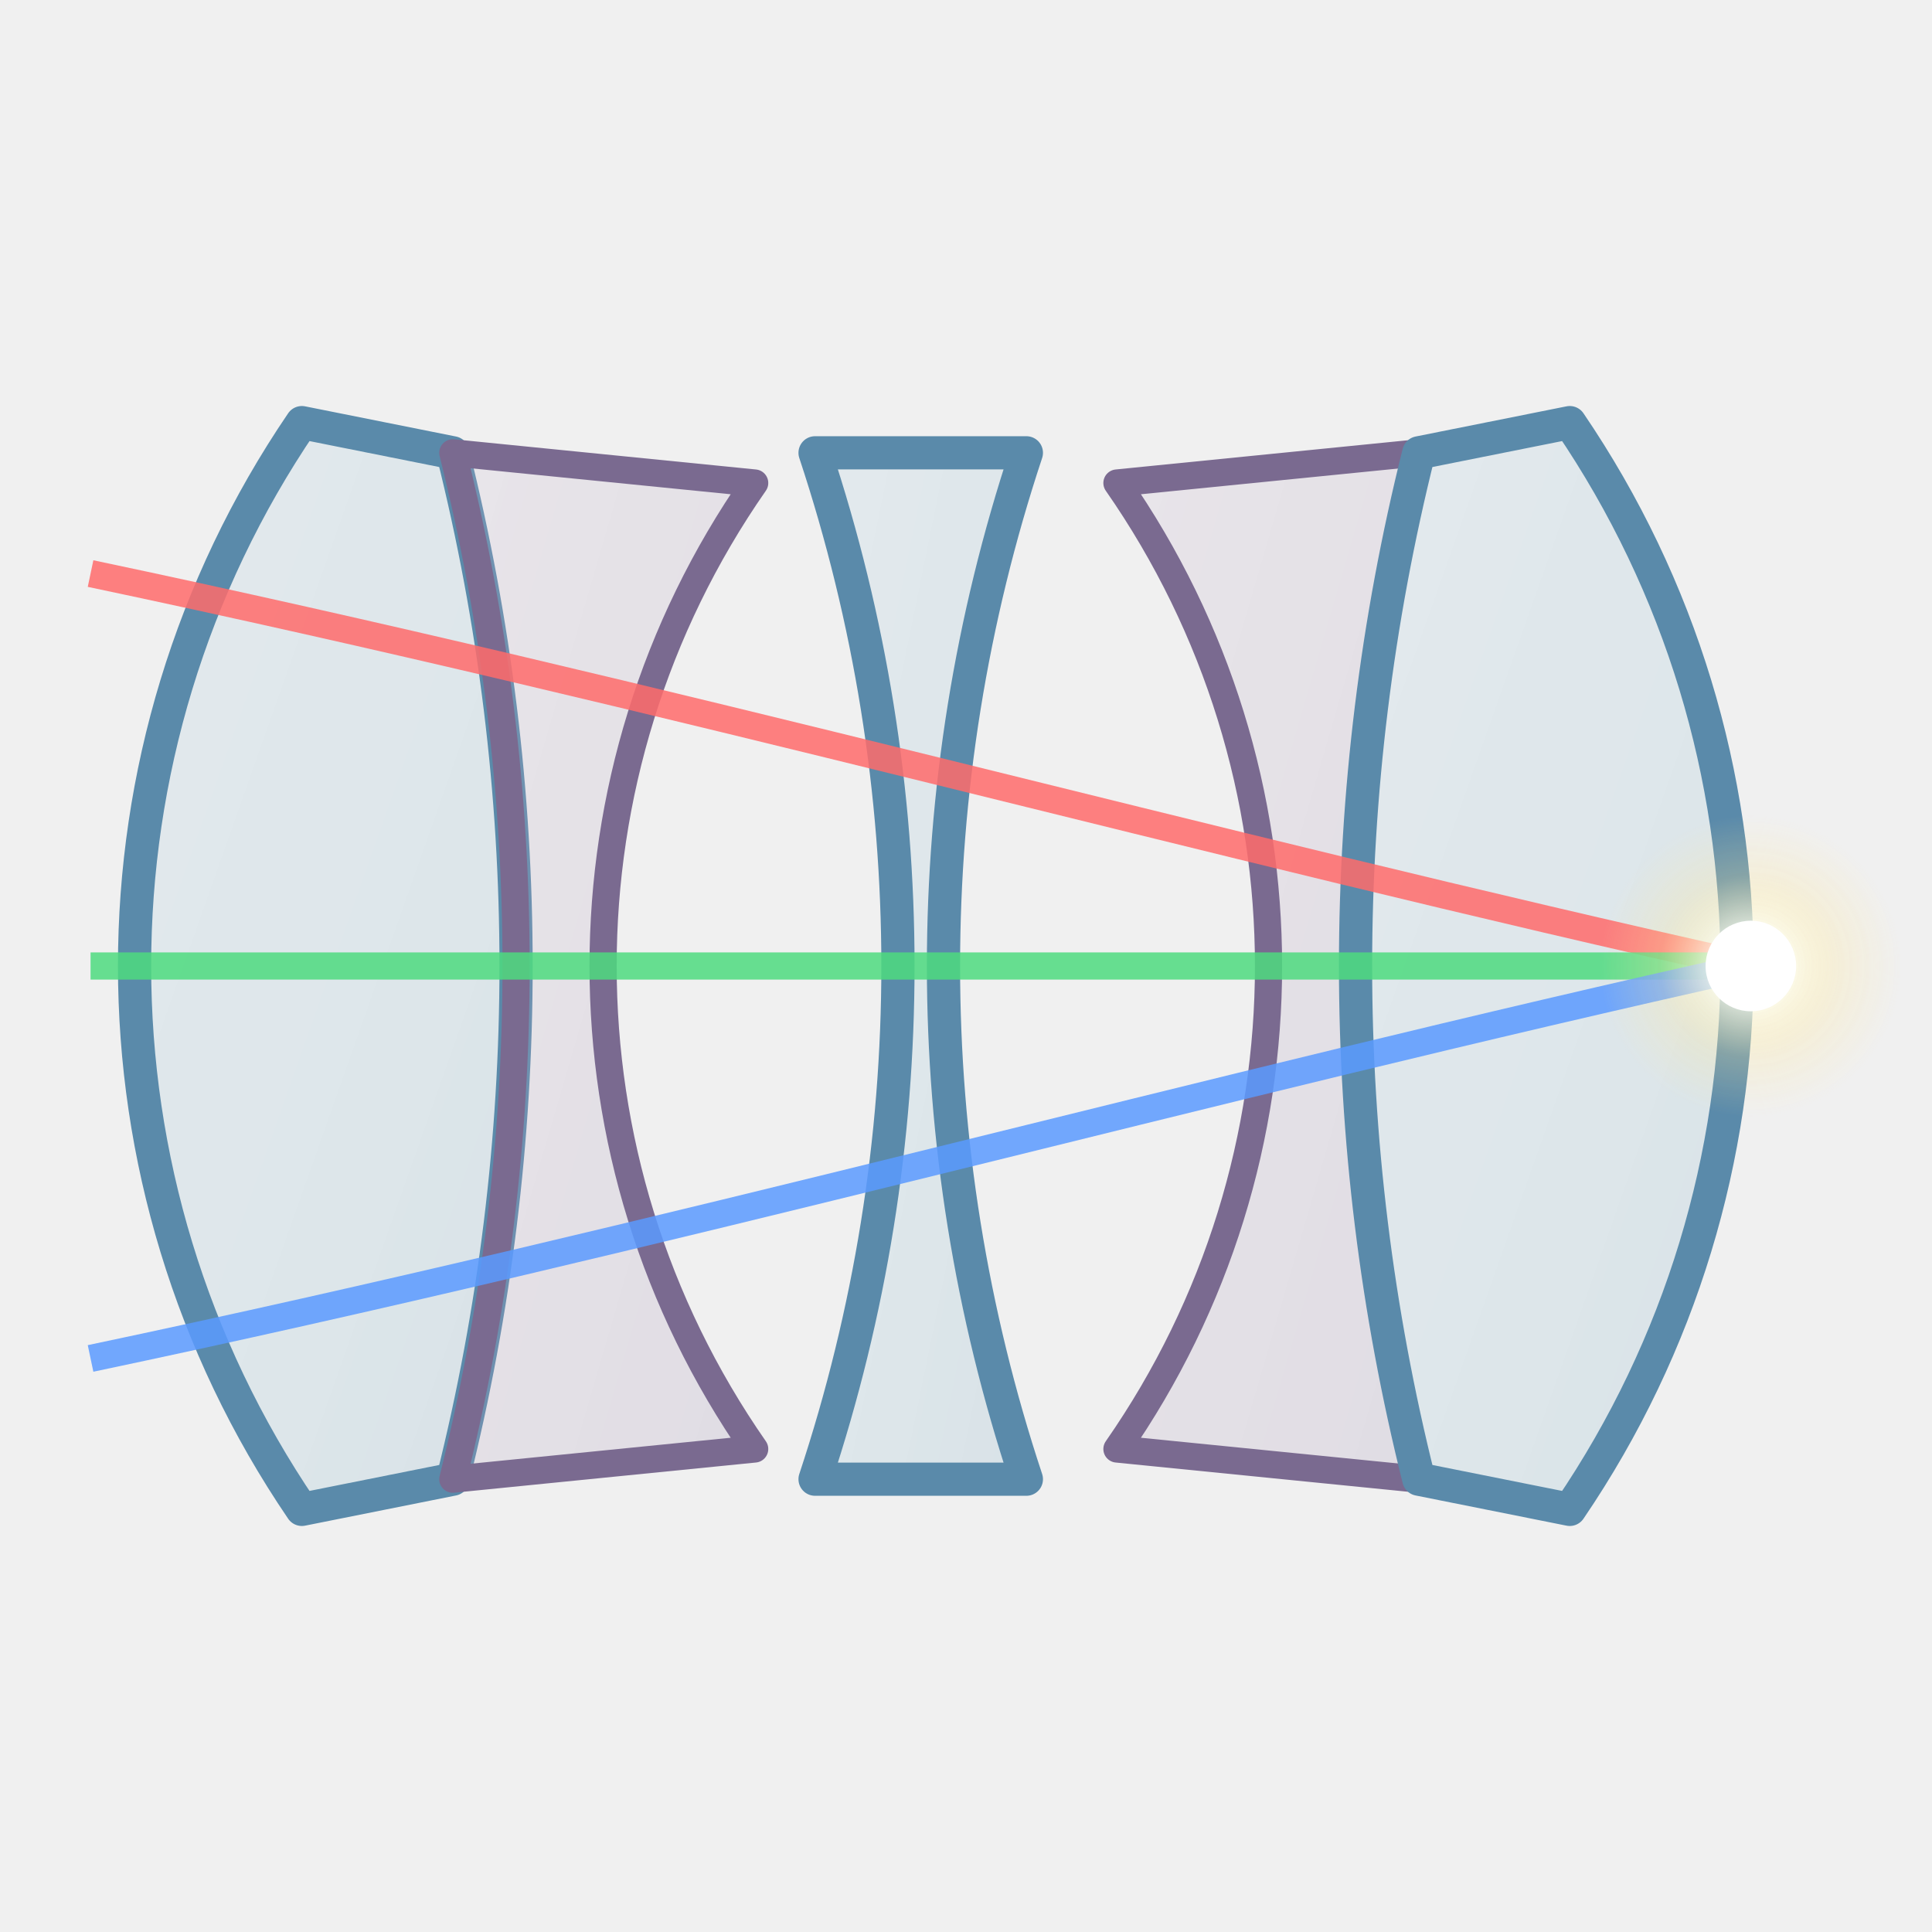
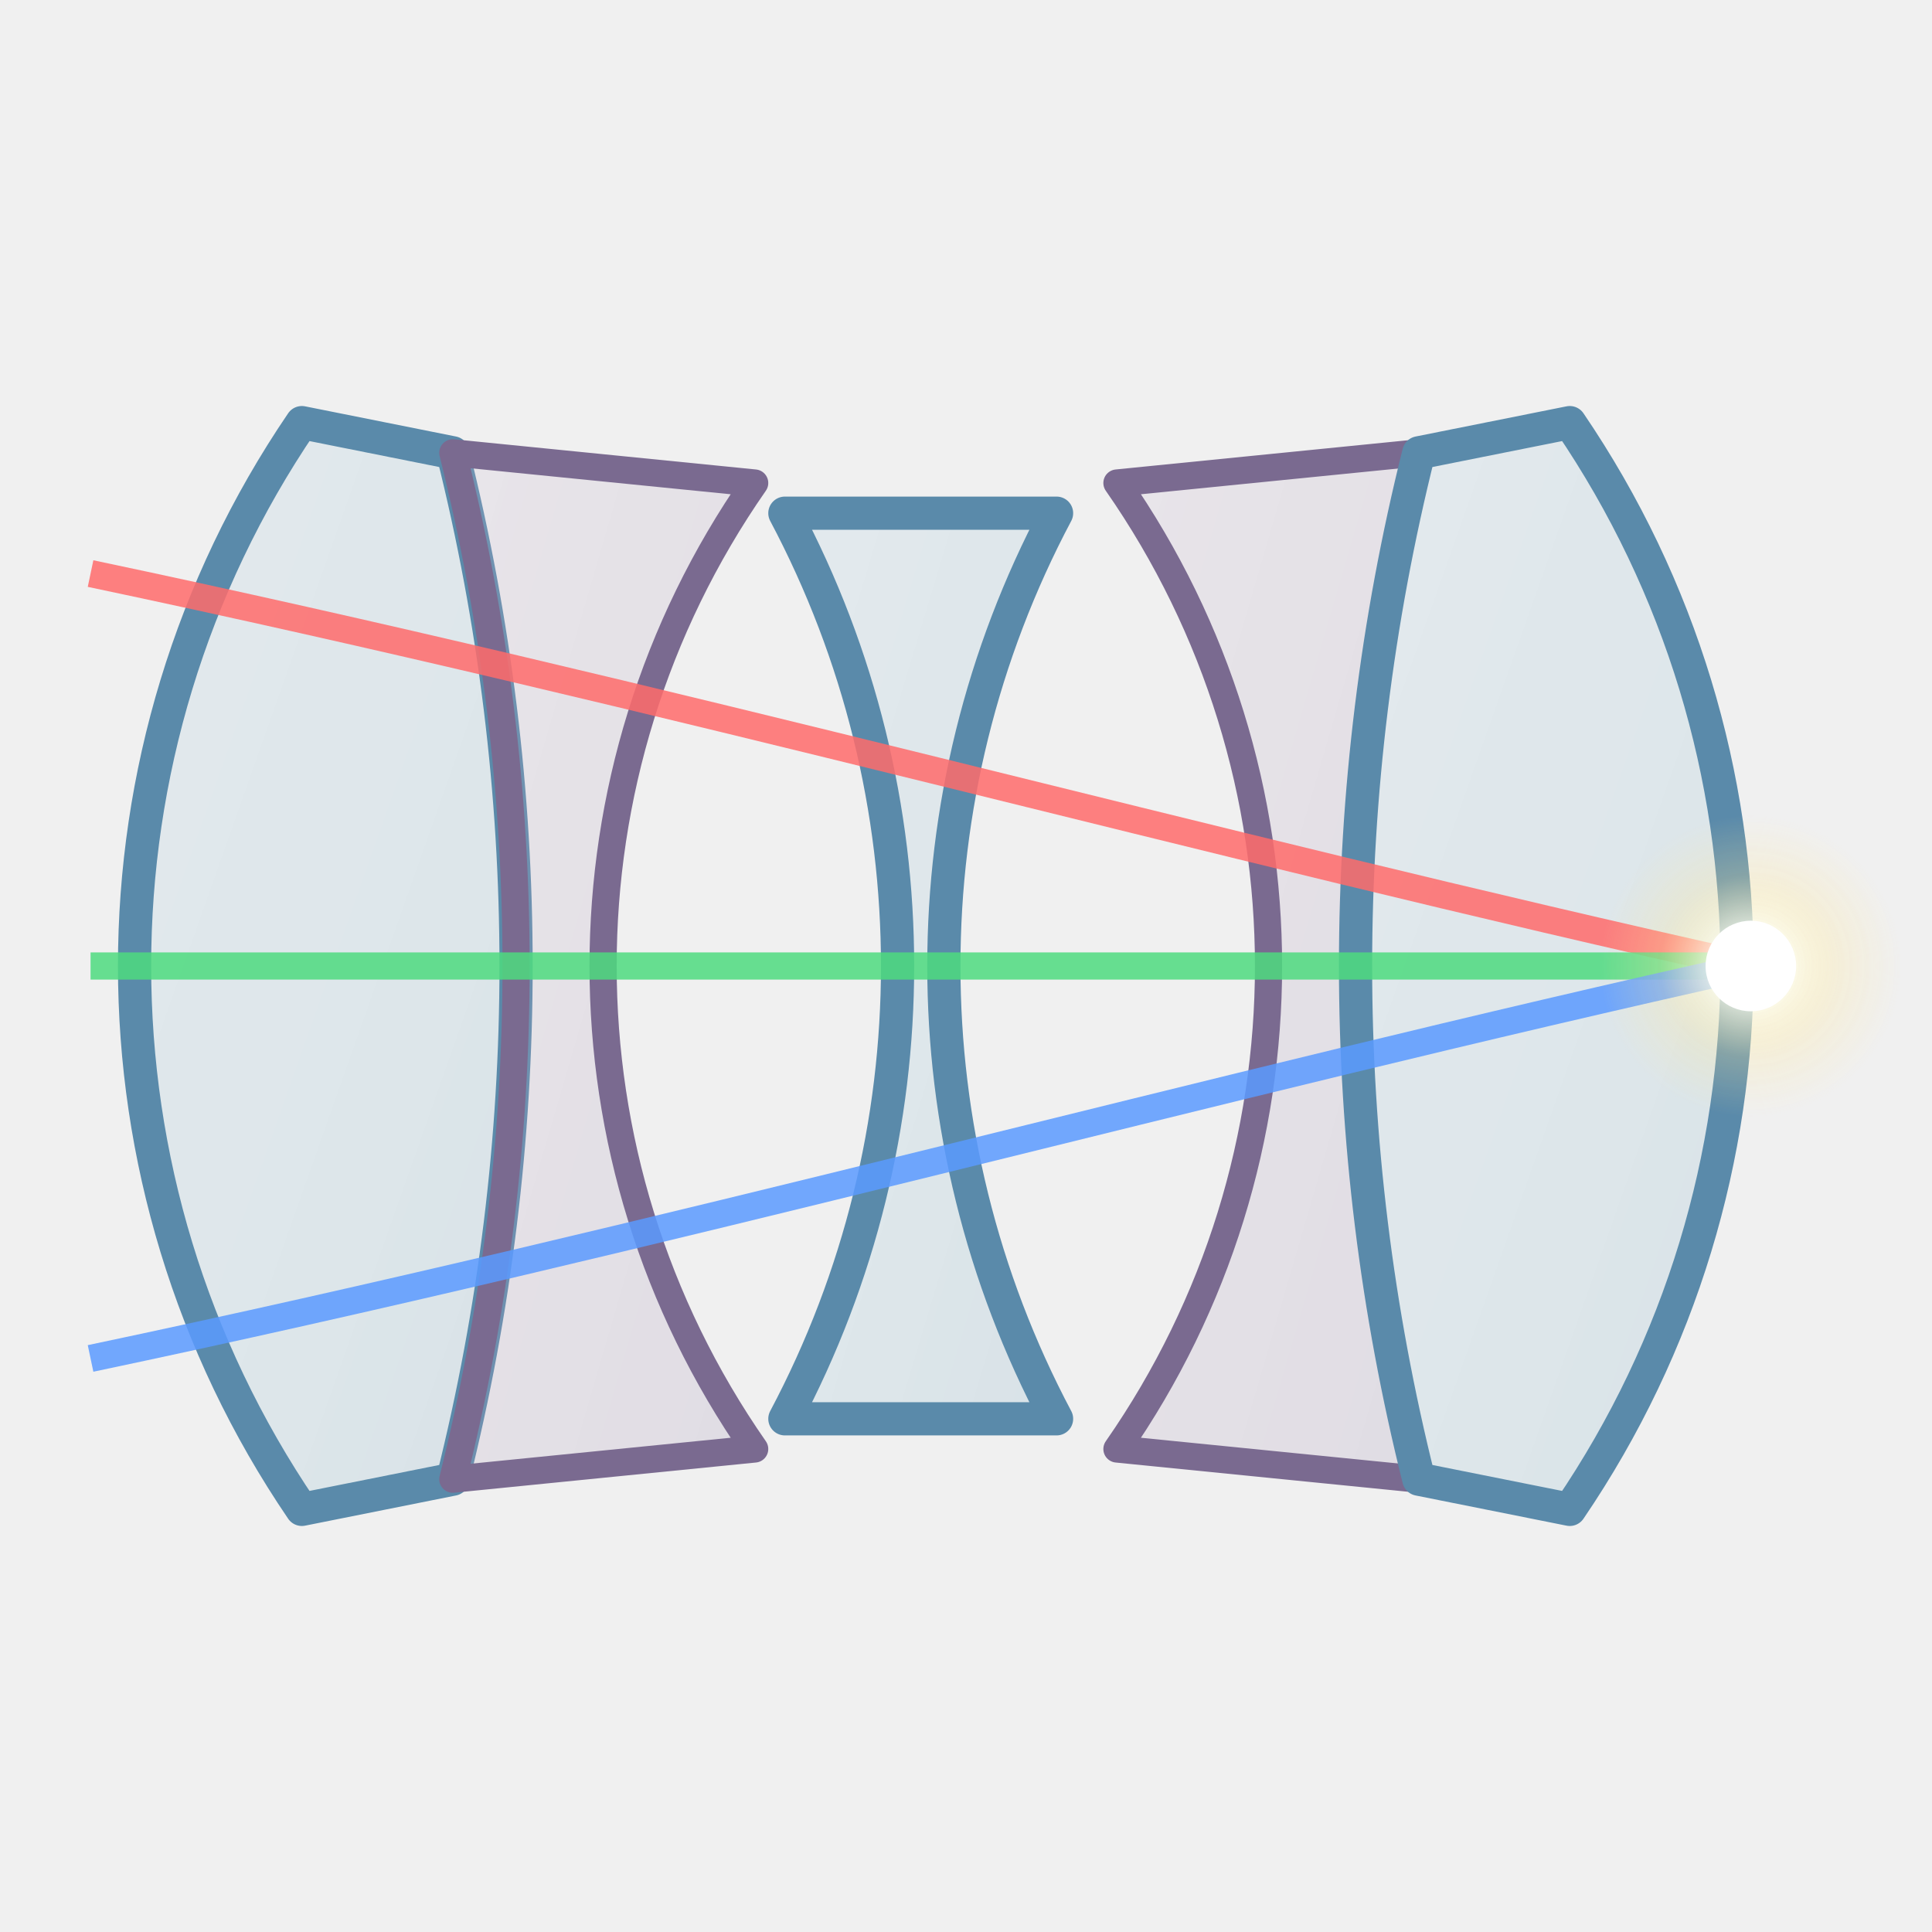
<svg xmlns="http://www.w3.org/2000/svg" viewBox="0 0 64 64" width="64" height="64">
  <defs>
    <linearGradient id="crown-glass" x1="0%" y1="0%" x2="100%" y2="100%">
      <stop offset="0%" stop-color="#b8d8e8" stop-opacity="0.22" />
      <stop offset="100%" stop-color="#90b8cc" stop-opacity="0.25" />
    </linearGradient>
    <linearGradient id="flint-glass" x1="0%" y1="0%" x2="100%" y2="100%">
      <stop offset="0%" stop-color="#c8b8d0" stop-opacity="0.20" />
      <stop offset="100%" stop-color="#a898b8" stop-opacity="0.22" />
    </linearGradient>
    <radialGradient id="flare" cx="50%" cy="50%" r="50%">
      <stop offset="0%" stop-color="#ffffff" stop-opacity="1" />
      <stop offset="30%" stop-color="#fffbe0" stop-opacity="0.8" />
      <stop offset="60%" stop-color="#ffeaa0" stop-opacity="0.3" />
      <stop offset="100%" stop-color="#ffeaa0" stop-opacity="0" />
    </radialGradient>
  </defs>
  <g transform="translate(0, 32)">
    <path d="M 10,-18 A 32,32 0 0 0 10,18 L 15,17 A 70,70 0 0 0 15,-17 Z" fill="url(#crown-glass)" stroke="#5a8aaa" stroke-width="1.1" stroke-linejoin="round" />
    <path d="M 15,-17 A 70,70 0 0 1 15,17 L 25,16 A 28,28 0 0 1 25,-16 Z" fill="url(#flint-glass)" stroke="#7a6a90" stroke-width="0.9" stroke-linejoin="round" />
-     <path d="M 27,-17 A 54,54 0 0 1 27,17 L 34,17 A 54,54 0 0 1 34,-17 Z" fill="url(#crown-glass)" stroke="#5a8aaa" stroke-width="1.1" stroke-linejoin="round" />
+     <path d="M 26,-15 A 32,32 0 0 1 26,15 L 35,15 A 32,32 0 0 1 35,-15 Z" fill="url(#crown-glass)" stroke="#5a8aaa" stroke-width="1.1" stroke-linejoin="round" />
    <path d="M 37,-16 A 28,28 0 0 1 37,16 L 47,17 A 70,70 0 0 1 47,-17 Z" fill="url(#flint-glass)" stroke="#7a6a90" stroke-width="0.9" stroke-linejoin="round" />
    <path d="M 47,-17 A 70,70 0 0 0 47,17 L 52,18 A 32,32 0 0 0 52,-18 Z" fill="url(#crown-glass)" stroke="#5a8aaa" stroke-width="1.1" stroke-linejoin="round" />
    <path d="M 3,-13 C 22,-9 40,-4 58,0" fill="none" stroke="#ff6b6b" stroke-width="0.9" opacity="0.85" />
    <line x1="3" y1="0" x2="58" y2="0" stroke="#4ddb7f" stroke-width="0.9" opacity="0.85" />
    <path d="M 3,13 C 22,9 40,4 58,0" fill="none" stroke="#5a9aff" stroke-width="0.9" opacity="0.85" />
    <circle cx="58" cy="0" r="5" fill="url(#flare)" opacity="0.9" />
    <circle cx="58" cy="0" r="1.5" fill="#ffffff" opacity="1" />
  </g>
</svg>
